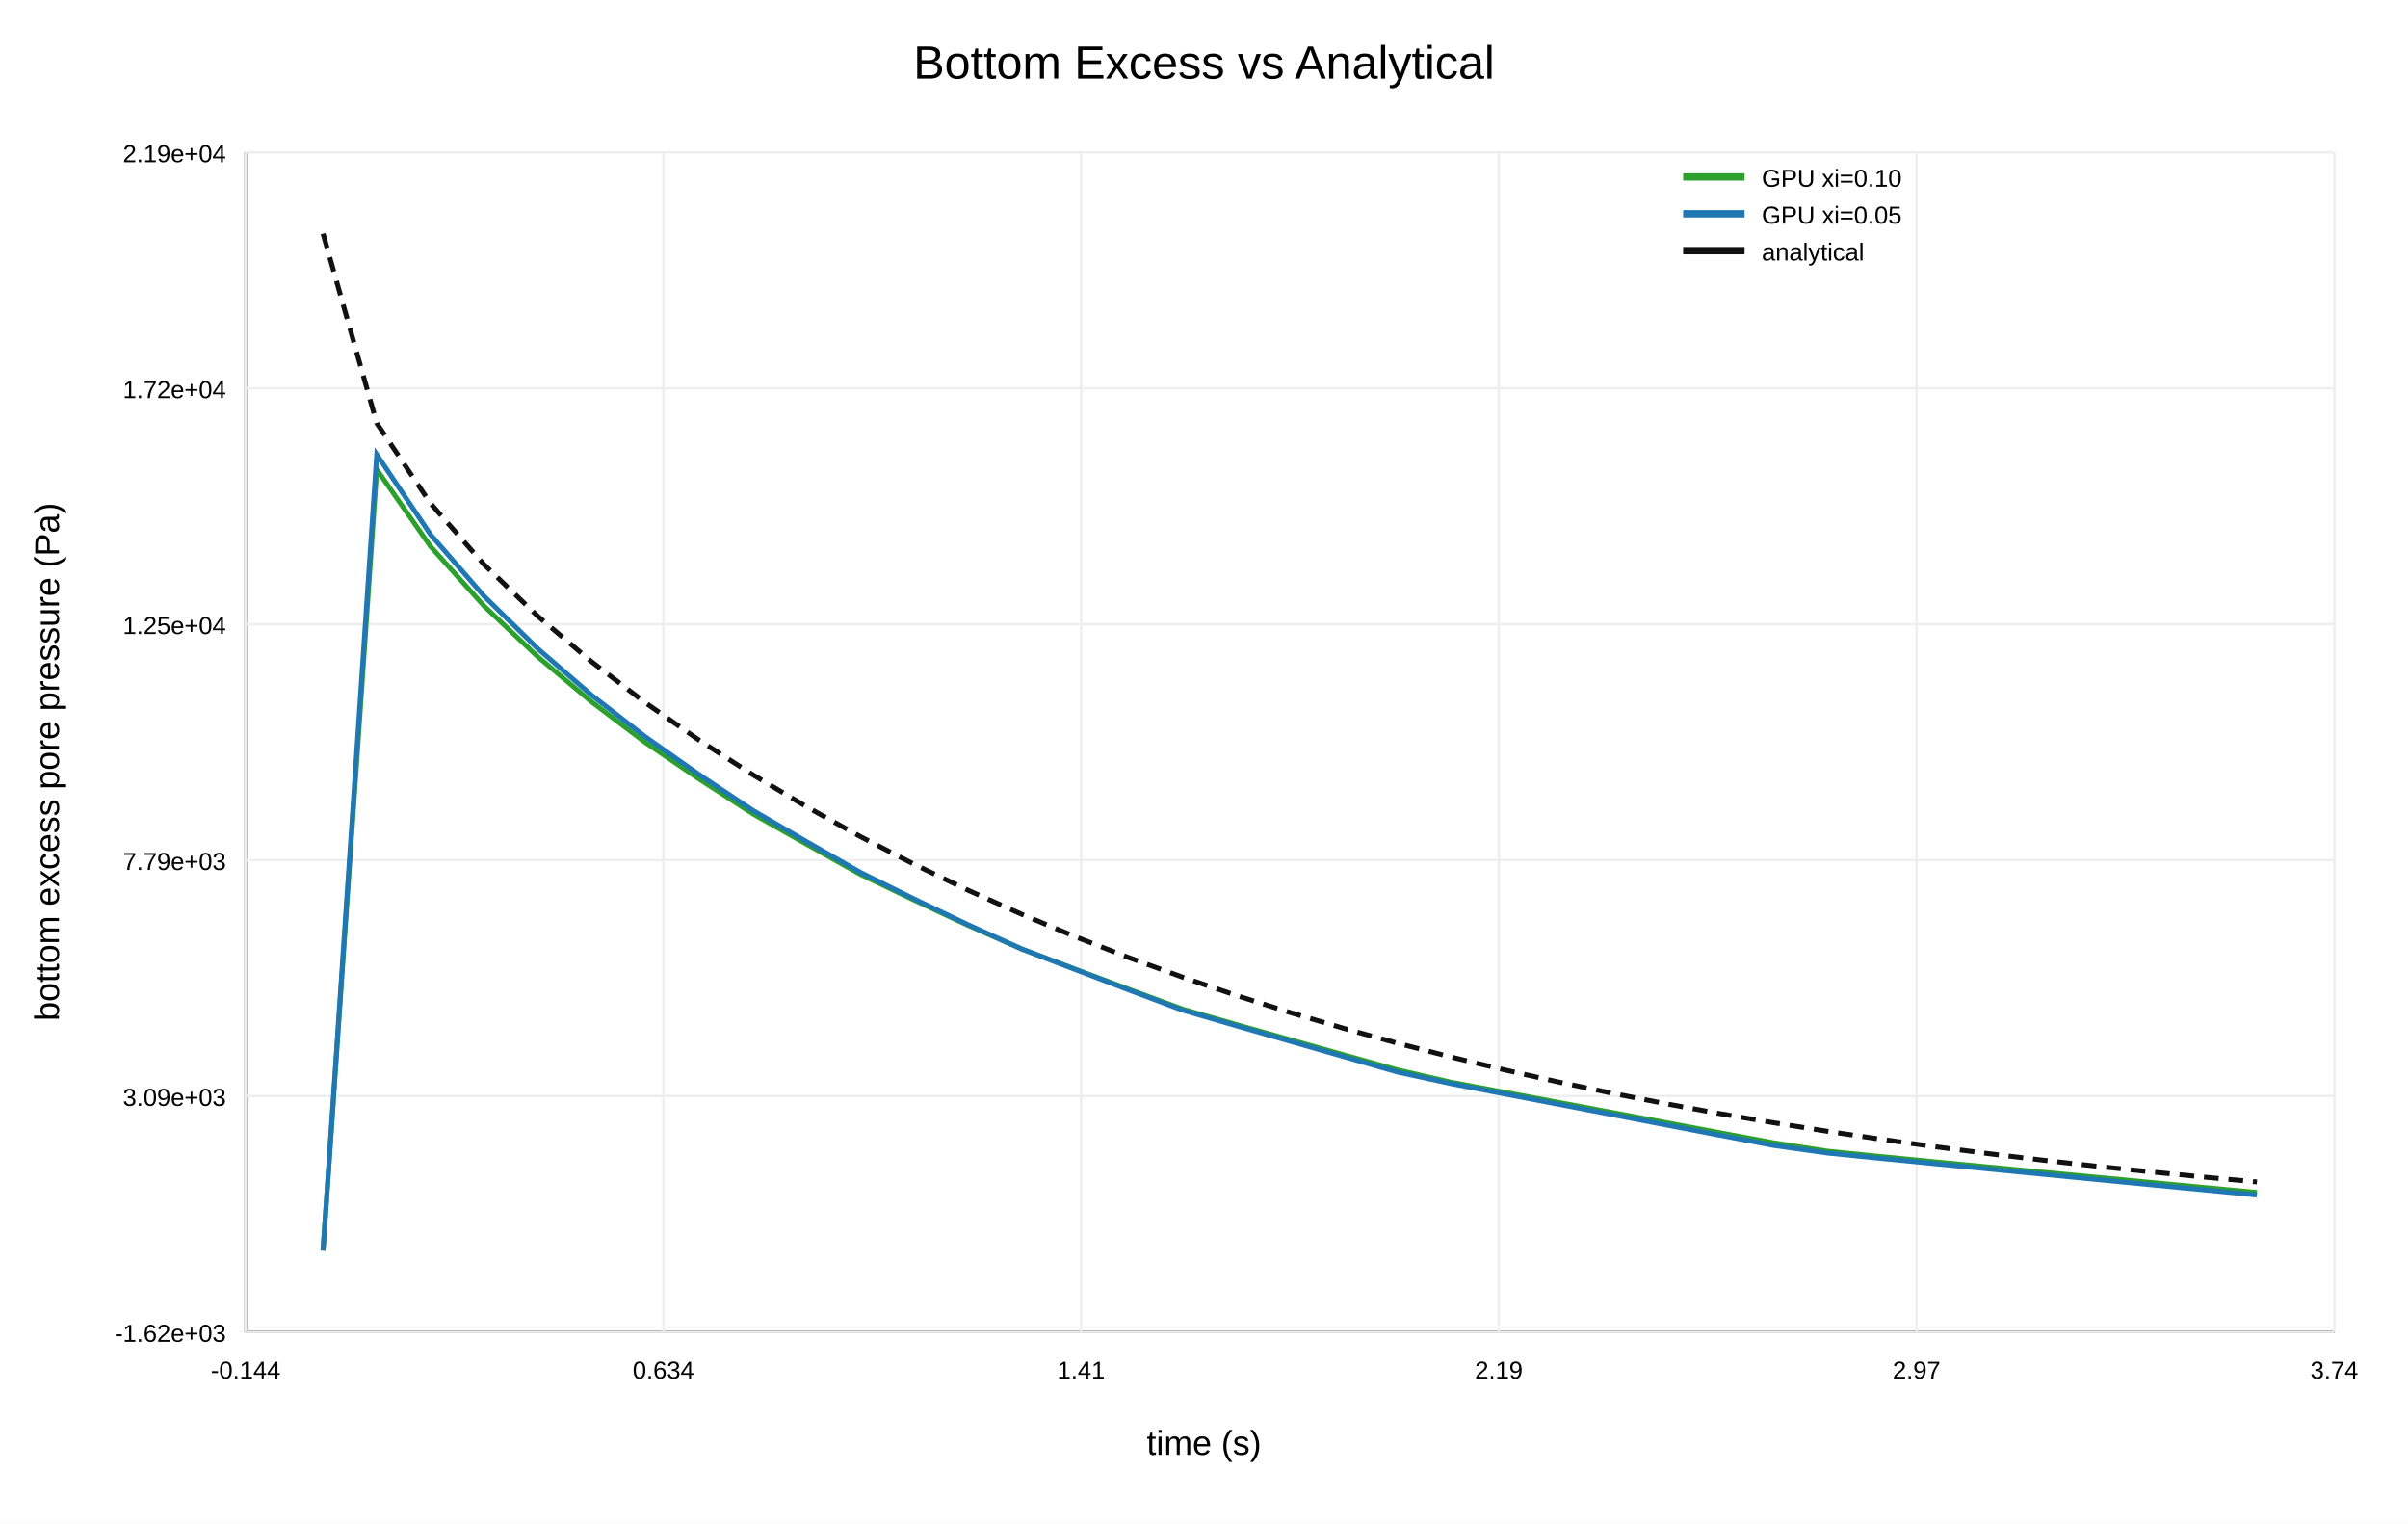
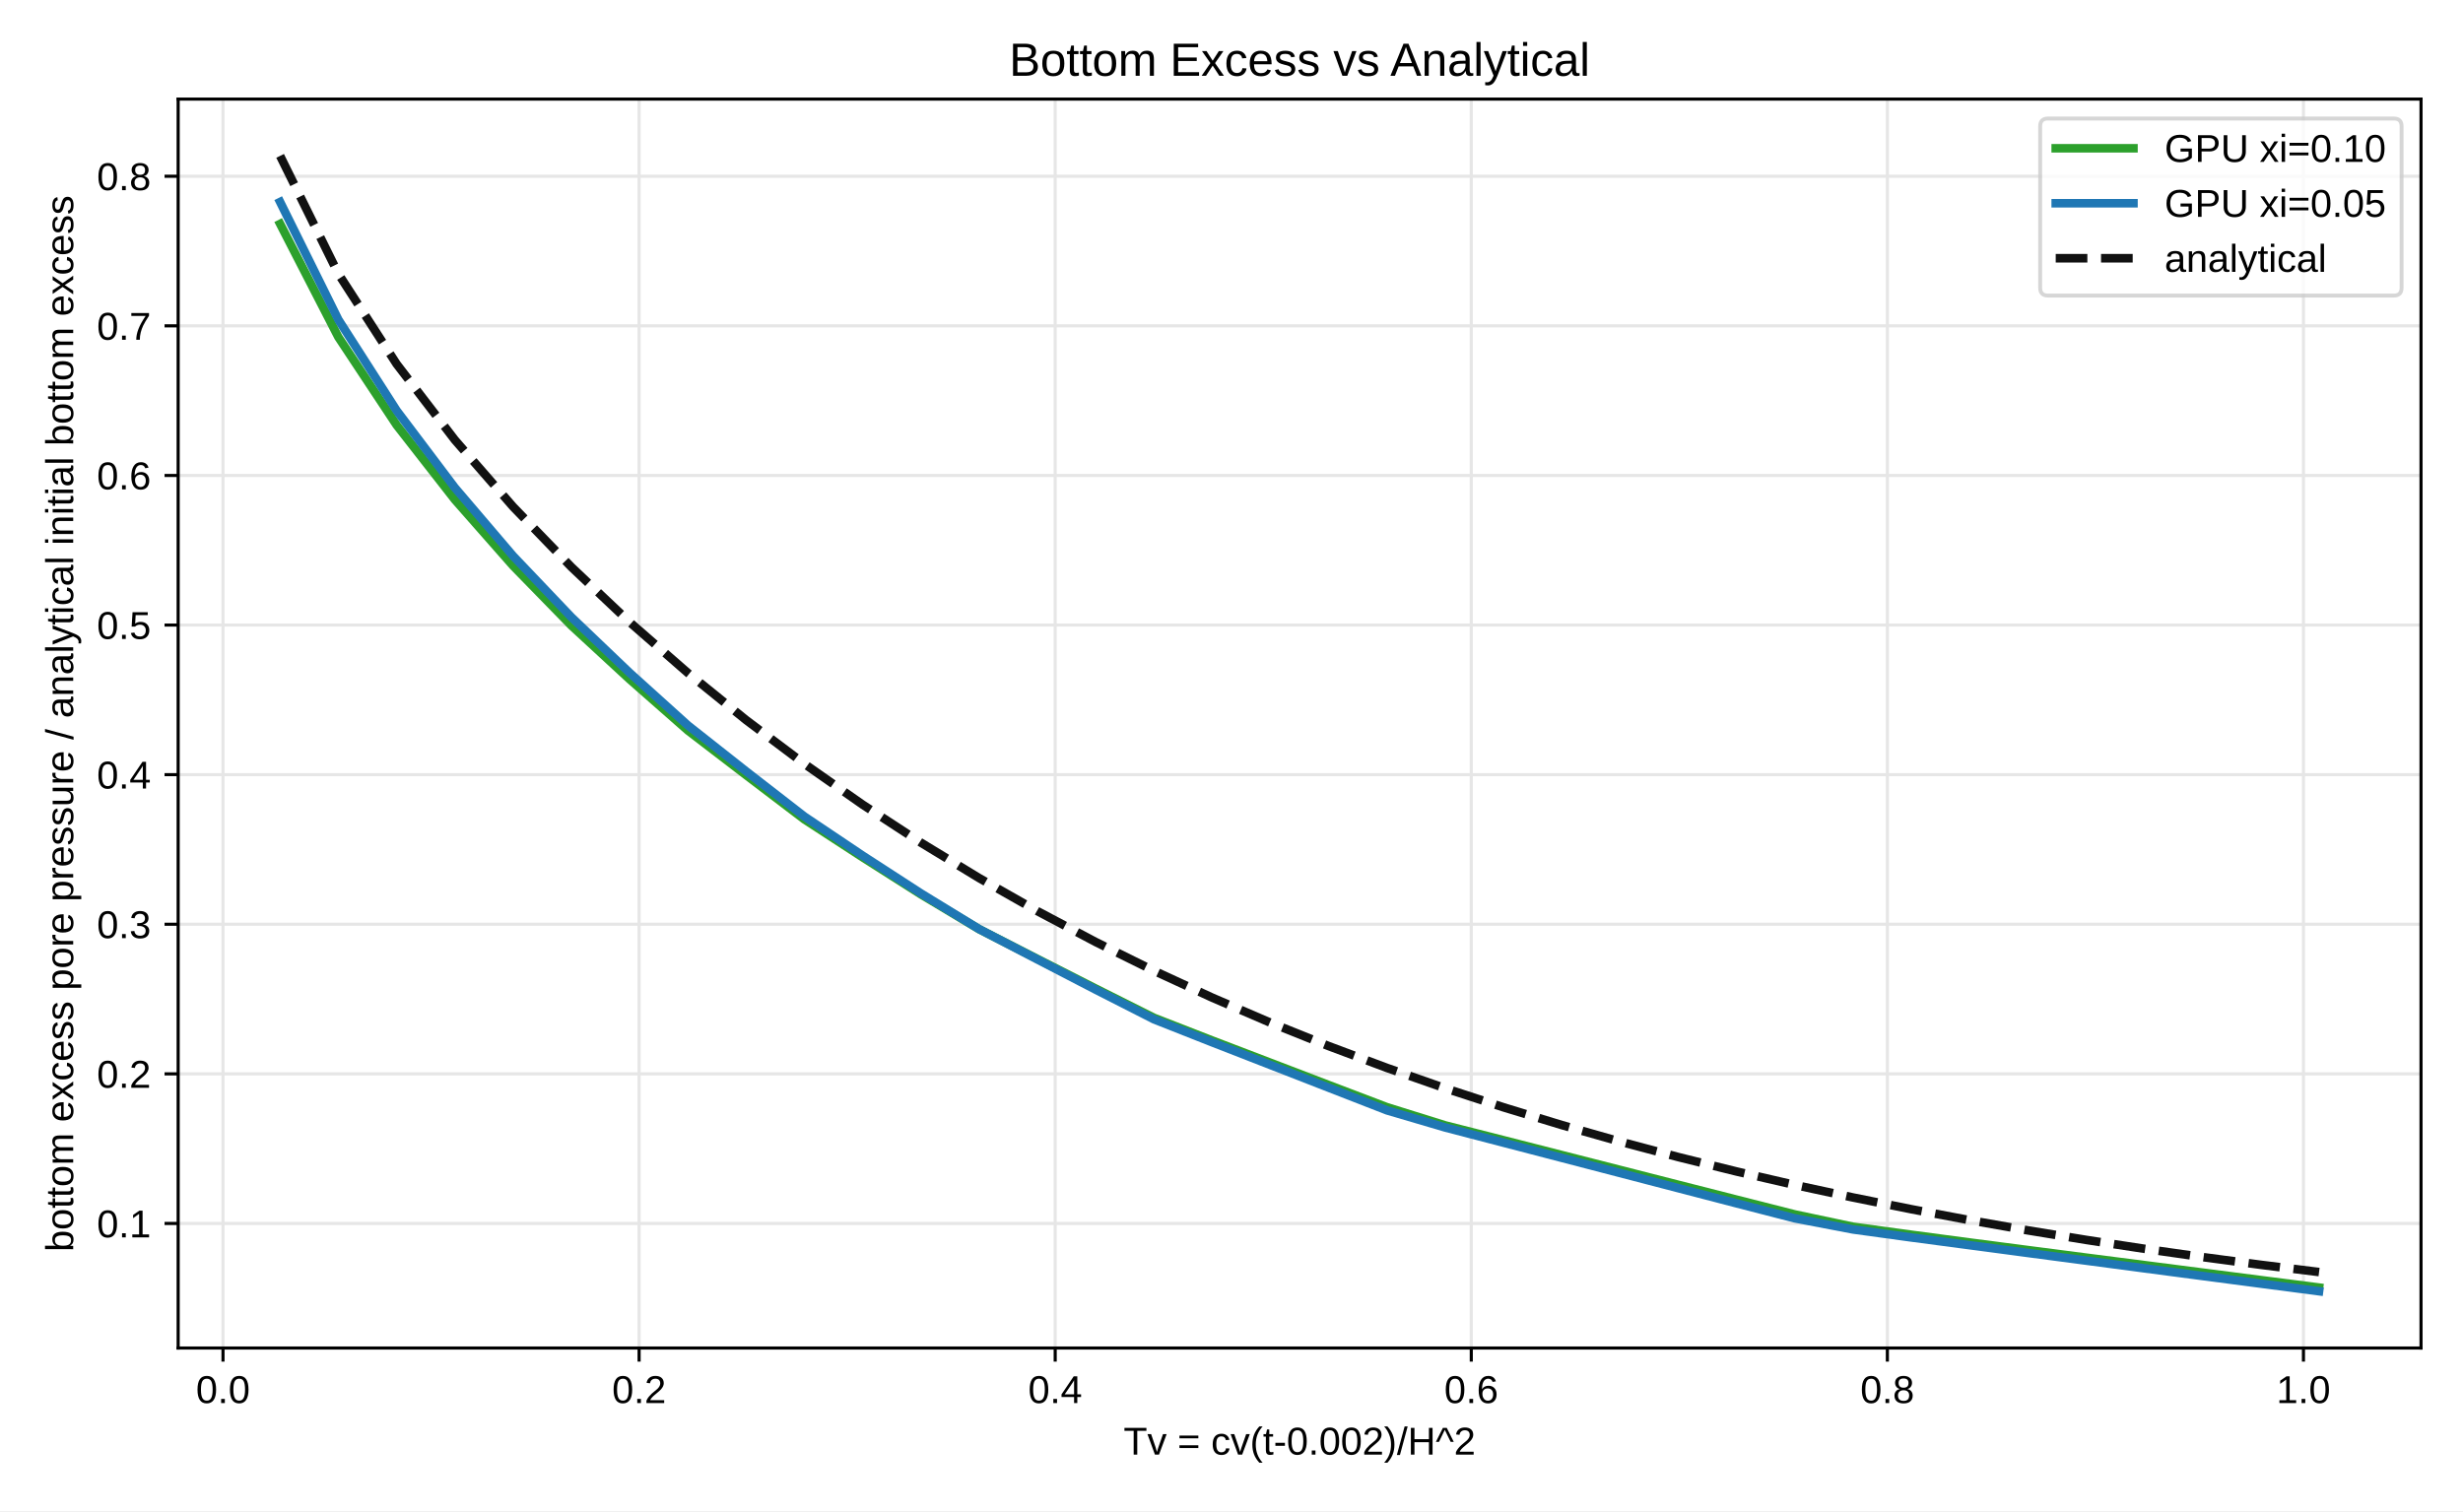
- <svg xmlns="http://www.w3.org/2000/svg" width="980" height="620" viewBox="0 0 980 620">
-   <rect width="100%" height="100%" fill="white" />
-   <text x="490.0" y="32" text-anchor="middle" font-family="Arial" font-size="19">Bottom Excess vs Analytical</text>
-   <line x1="100" y1="542" x2="950" y2="542" stroke="black" />
-   <line x1="100" y1="62" x2="100" y2="542" stroke="black" />
-   <text x="490.0" y="592" text-anchor="middle" font-family="Arial" font-size="14">time (s)</text>
-   <text x="24" y="310.0" transform="rotate(-90 24 310.0)" text-anchor="middle" font-family="Arial" font-size="14">bottom excess pore pressure (Pa)</text>
-   <line x1="100.0" y1="62" x2="100.0" y2="542" stroke="#eeeeee" />
-   <line x1="100" y1="542.0" x2="950" y2="542.0" stroke="#eeeeee" />
-   <text x="100.0" y="561" text-anchor="middle" font-family="Arial" font-size="10">-0.144</text>
-   <text x="92" y="546.0" text-anchor="end" font-family="Arial" font-size="10">-1.62e+03</text>
-   <line x1="270.0" y1="62" x2="270.0" y2="542" stroke="#eeeeee" />
-   <line x1="100" y1="446.0" x2="950" y2="446.0" stroke="#eeeeee" />
-   <text x="270.0" y="561" text-anchor="middle" font-family="Arial" font-size="10">0.634</text>
-   <text x="92" y="450.0" text-anchor="end" font-family="Arial" font-size="10">3.09e+03</text>
-   <line x1="440.0" y1="62" x2="440.0" y2="542" stroke="#eeeeee" />
-   <line x1="100" y1="350.0" x2="950" y2="350.0" stroke="#eeeeee" />
-   <text x="440.0" y="561" text-anchor="middle" font-family="Arial" font-size="10">1.41</text>
-   <text x="92" y="354.0" text-anchor="end" font-family="Arial" font-size="10">7.79e+03</text>
-   <line x1="610.0" y1="62" x2="610.0" y2="542" stroke="#eeeeee" />
-   <line x1="100" y1="254.0" x2="950" y2="254.0" stroke="#eeeeee" />
-   <text x="610.0" y="561" text-anchor="middle" font-family="Arial" font-size="10">2.19</text>
-   <text x="92" y="258.0" text-anchor="end" font-family="Arial" font-size="10">1.25e+04</text>
-   <line x1="780.0" y1="62" x2="780.0" y2="542" stroke="#eeeeee" />
-   <line x1="100" y1="158.0" x2="950" y2="158.0" stroke="#eeeeee" />
-   <text x="780.0" y="561" text-anchor="middle" font-family="Arial" font-size="10">2.97</text>
-   <text x="92" y="162.0" text-anchor="end" font-family="Arial" font-size="10">1.72e+04</text>
-   <line x1="950.0" y1="62" x2="950.0" y2="542" stroke="#eeeeee" />
-   <line x1="100" y1="62.0" x2="950" y2="62.0" stroke="#eeeeee" />
-   <text x="950.0" y="561" text-anchor="middle" font-family="Arial" font-size="10">3.74</text>
-   <text x="92" y="66.0" text-anchor="end" font-family="Arial" font-size="10">2.19e+04</text>
-   <polyline points="131.48,508.90 153.34,191.04 175.21,222.35 197.07,246.67 218.93,267.31 240.79,285.62 262.65,302.14 284.52,317.00 306.38,331.16 328.24,343.51 350.10,355.76 371.97,366.25 393.83,376.48 415.69,386.13 437.55,394.36 459.41,402.55 481.28,410.63 503.14,416.91 525.00,423.07 546.86,429.23 568.72,435.36 590.59,440.39 612.45,444.49 634.31,448.60 656.17,452.71 678.03,456.82 699.90,460.93 721.76,465.02 743.62,468.43 765.48,470.63 787.35,472.77 809.21,474.87 831.07,476.96 852.93,479.03 874.79,481.11 896.66,483.18 918.52,485.24" fill="none" stroke="#2ca02c" stroke-width="2" />
-   <line x1="685" y1="72" x2="710" y2="72" stroke="#2ca02c" stroke-width="3" />
-   <text x="717" y="76" font-family="Arial" font-size="10">GPU xi=0.10</text>
-   <polyline points="131.48,508.90 153.34,184.98 175.21,217.53 197.07,242.66 218.93,264.02 240.79,282.90 262.65,299.82 284.52,315.21 306.38,329.75 328.24,342.47 350.10,354.97 371.97,365.78 393.83,376.22 415.69,386.11 437.55,394.49 459.41,402.85 481.28,411.05 503.14,417.41 525.00,423.69 546.86,429.96 568.72,436.23 590.59,440.97 612.45,445.17 634.31,449.36 656.17,453.56 678.03,457.76 699.90,461.95 721.76,466.10 743.62,469.18 765.48,471.39 787.35,473.53 809.21,475.67 831.07,477.80 852.93,479.93 874.79,482.05 896.66,484.16 918.52,486.27" fill="none" stroke="#1f77b4" stroke-width="2" />
-   <line x1="685" y1="87" x2="710" y2="87" stroke="#1f77b4" stroke-width="3" />
-   <text x="717" y="91" font-family="Arial" font-size="10">GPU xi=0.05</text>
-   <polyline points="131.48,95.10 153.34,172.22 175.21,204.84 197.07,229.79 218.93,250.80 240.79,269.29 262.65,285.95 284.52,301.19 306.38,315.25 328.24,328.28 350.10,340.40 371.97,351.68 393.83,362.19 415.69,371.99 437.55,381.13 459.41,389.67 481.28,397.63 503.14,405.06 525.00,411.99 546.86,418.46 568.72,424.50 590.59,430.13 612.45,435.39 634.31,440.30 656.17,444.88 678.03,449.15 699.90,453.14 721.76,456.86 743.62,460.33 765.48,463.58 787.35,466.60 809.21,469.43 831.07,472.06 852.93,474.52 874.79,476.81 896.66,478.96 918.52,480.96" fill="none" stroke="#111111" stroke-width="2" stroke-dasharray="6 4" />
-   <line x1="685" y1="102" x2="710" y2="102" stroke="#111111" stroke-width="3" />
-   <text x="717" y="106" font-family="Arial" font-size="10">analytical</text>
+ <svg xmlns="http://www.w3.org/2000/svg" xmlns:xlink="http://www.w3.org/1999/xlink" width="633.6pt" height="388.8pt" viewBox="0 0 633.6 388.8" version="1.1">
+   <defs>
+     <style type="text/css">*{stroke-linejoin: round; stroke-linecap: butt}</style>
+   </defs>
+   <g id="figure_1">
+     <g id="patch_1">
+       <path d="M 0 388.8  L 633.6 388.8  L 633.6 0  L 0 0  z " style="fill: #ffffff" />
+     </g>
+     <g id="axes_1">
+       <g id="patch_2">
+         <path d="M 45.83 346.84  L 622.8 346.84  L 622.8 25.496  L 45.83 25.496  z " style="fill: #ffffff" />
+       </g>
+       <g id="matplotlib.axis_1">
+         <g id="xtick_1">
+           <g id="line2d_1">
+             <path d="M 57.369 346.84  L 57.369 25.496  " clip-path="url(#p09f6c82799)" style="fill: none; stroke: #e6e6e6; stroke-width: 0.8; stroke-linecap: square" />
+           </g>
+           <g id="line2d_2">
+             <defs>
+               <path id="ma8568f2d8a" d="M 0 0  L 0 3.5  " style="stroke: #000000; stroke-width: 0.8" />
+             </defs>
+             <g>
+               <use xlink:href="#ma8568f2d8a" x="57.369" y="346.84" style="stroke: #000000; stroke-width: 0.8" />
+             </g>
+           </g>
+           <g id="text_1">
+             <text style="font: 10px 'Arial'; text-anchor: middle" x="57.369" y="360.998" transform="rotate(-0 57.3694 360.9978)">0.0</text>
+           </g>
+         </g>
+         <g id="xtick_2">
+           <g id="line2d_3">
+             <path d="M 164.407 346.84  L 164.407 25.496  " clip-path="url(#p09f6c82799)" style="fill: none; stroke: #e6e6e6; stroke-width: 0.8; stroke-linecap: square" />
+           </g>
+           <g id="line2d_4">
+             <g>
+               <use xlink:href="#ma8568f2d8a" x="164.407" y="346.84" style="stroke: #000000; stroke-width: 0.8" />
+             </g>
+           </g>
+           <g id="text_2">
+             <text style="font: 10px 'Arial'; text-anchor: middle" x="164.407" y="360.998" transform="rotate(-0 164.4072 360.9978)">0.2</text>
+           </g>
+         </g>
+         <g id="xtick_3">
+           <g id="line2d_5">
+             <path d="M 271.445 346.84  L 271.445 25.496  " clip-path="url(#p09f6c82799)" style="fill: none; stroke: #e6e6e6; stroke-width: 0.8; stroke-linecap: square" />
+           </g>
+           <g id="line2d_6">
+             <g>
+               <use xlink:href="#ma8568f2d8a" x="271.445" y="346.84" style="stroke: #000000; stroke-width: 0.8" />
+             </g>
+           </g>
+           <g id="text_3">
+             <text style="font: 10px 'Arial'; text-anchor: middle" x="271.445" y="360.998" transform="rotate(-0 271.445 360.9978)">0.4</text>
+           </g>
+         </g>
+         <g id="xtick_4">
+           <g id="line2d_7">
+             <path d="M 378.483 346.84  L 378.483 25.496  " clip-path="url(#p09f6c82799)" style="fill: none; stroke: #e6e6e6; stroke-width: 0.8; stroke-linecap: square" />
+           </g>
+           <g id="line2d_8">
+             <g>
+               <use xlink:href="#ma8568f2d8a" x="378.483" y="346.84" style="stroke: #000000; stroke-width: 0.8" />
+             </g>
+           </g>
+           <g id="text_4">
+             <text style="font: 10px 'Arial'; text-anchor: middle" x="378.483" y="360.998" transform="rotate(-0 378.4828 360.9978)">0.6</text>
+           </g>
+         </g>
+         <g id="xtick_5">
+           <g id="line2d_9">
+             <path d="M 485.521 346.84  L 485.521 25.496  " clip-path="url(#p09f6c82799)" style="fill: none; stroke: #e6e6e6; stroke-width: 0.8; stroke-linecap: square" />
+           </g>
+           <g id="line2d_10">
+             <g>
+               <use xlink:href="#ma8568f2d8a" x="485.521" y="346.84" style="stroke: #000000; stroke-width: 0.8" />
+             </g>
+           </g>
+           <g id="text_5">
+             <text style="font: 10px 'Arial'; text-anchor: middle" x="485.521" y="360.998" transform="rotate(-0 485.5206 360.9978)">0.8</text>
+           </g>
+         </g>
+         <g id="xtick_6">
+           <g id="line2d_11">
+             <path d="M 592.558 346.84  L 592.558 25.496  " clip-path="url(#p09f6c82799)" style="fill: none; stroke: #e6e6e6; stroke-width: 0.8; stroke-linecap: square" />
+           </g>
+           <g id="line2d_12">
+             <g>
+               <use xlink:href="#ma8568f2d8a" x="592.558" y="346.84" style="stroke: #000000; stroke-width: 0.8" />
+             </g>
+           </g>
+           <g id="text_6">
+             <text style="font: 10px 'Arial'; text-anchor: middle" x="592.558" y="360.998" transform="rotate(-0 592.5584 360.9978)">1.0</text>
+           </g>
+         </g>
+         <g id="text_7">
+           <text style="font: 10px 'Arial'; text-anchor: middle" x="334.315" y="374.265" transform="rotate(-0 334.315 374.265)">Tv = cv(t-0.002)/H^2</text>
+         </g>
+       </g>
+       <g id="matplotlib.axis_2">
+         <g id="ytick_1">
+           <g id="line2d_13">
+             <path d="M 45.83 314.79  L 622.8 314.79  " clip-path="url(#p09f6c82799)" style="fill: none; stroke: #e6e6e6; stroke-width: 0.8; stroke-linecap: square" />
+           </g>
+           <g id="line2d_14">
+             <defs>
+               <path id="mb12a9828b5" d="M 0 0  L -3.5 0  " style="stroke: #000000; stroke-width: 0.8" />
+             </defs>
+             <g>
+               <use xlink:href="#mb12a9828b5" x="45.83" y="314.79" style="stroke: #000000; stroke-width: 0.8" />
+             </g>
+           </g>
+           <g id="text_8">
+             <text style="font: 10px 'Arial'; text-anchor: end" x="38.83" y="318.369" transform="rotate(-0 38.83 318.3687)">0.1</text>
+           </g>
+         </g>
+         <g id="ytick_2">
+           <g id="line2d_15">
+             <path d="M 45.83 276.298  L 622.8 276.298  " clip-path="url(#p09f6c82799)" style="fill: none; stroke: #e6e6e6; stroke-width: 0.8; stroke-linecap: square" />
+           </g>
+           <g id="line2d_16">
+             <g>
+               <use xlink:href="#mb12a9828b5" x="45.83" y="276.298" style="stroke: #000000; stroke-width: 0.8" />
+             </g>
+           </g>
+           <g id="text_9">
+             <text style="font: 10px 'Arial'; text-anchor: end" x="38.83" y="279.877" transform="rotate(-0 38.83 279.877)">0.2</text>
+           </g>
+         </g>
+         <g id="ytick_3">
+           <g id="line2d_17">
+             <path d="M 45.83 237.806  L 622.8 237.806  " clip-path="url(#p09f6c82799)" style="fill: none; stroke: #e6e6e6; stroke-width: 0.8; stroke-linecap: square" />
+           </g>
+           <g id="line2d_18">
+             <g>
+               <use xlink:href="#mb12a9828b5" x="45.83" y="237.806" style="stroke: #000000; stroke-width: 0.8" />
+             </g>
+           </g>
+           <g id="text_10">
+             <text style="font: 10px 'Arial'; text-anchor: end" x="38.83" y="241.385" transform="rotate(-0 38.83 241.3854)">0.3</text>
+           </g>
+         </g>
+         <g id="ytick_4">
+           <g id="line2d_19">
+             <path d="M 45.83 199.315  L 622.8 199.315  " clip-path="url(#p09f6c82799)" style="fill: none; stroke: #e6e6e6; stroke-width: 0.8; stroke-linecap: square" />
+           </g>
+           <g id="line2d_20">
+             <g>
+               <use xlink:href="#mb12a9828b5" x="45.83" y="199.315" style="stroke: #000000; stroke-width: 0.8" />
+             </g>
+           </g>
+           <g id="text_11">
+             <text style="font: 10px 'Arial'; text-anchor: end" x="38.83" y="202.894" transform="rotate(-0 38.83 202.8937)">0.4</text>
+           </g>
+         </g>
+         <g id="ytick_5">
+           <g id="line2d_21">
+             <path d="M 45.83 160.823  L 622.8 160.823  " clip-path="url(#p09f6c82799)" style="fill: none; stroke: #e6e6e6; stroke-width: 0.8; stroke-linecap: square" />
+           </g>
+           <g id="line2d_22">
+             <g>
+               <use xlink:href="#mb12a9828b5" x="45.83" y="160.823" style="stroke: #000000; stroke-width: 0.8" />
+             </g>
+           </g>
+           <g id="text_12">
+             <text style="font: 10px 'Arial'; text-anchor: end" x="38.83" y="164.402" transform="rotate(-0 38.83 164.4021)">0.5</text>
+           </g>
+         </g>
+         <g id="ytick_6">
+           <g id="line2d_23">
+             <path d="M 45.83 122.332  L 622.8 122.332  " clip-path="url(#p09f6c82799)" style="fill: none; stroke: #e6e6e6; stroke-width: 0.8; stroke-linecap: square" />
+           </g>
+           <g id="line2d_24">
+             <g>
+               <use xlink:href="#mb12a9828b5" x="45.83" y="122.332" style="stroke: #000000; stroke-width: 0.8" />
+             </g>
+           </g>
+           <g id="text_13">
+             <text style="font: 10px 'Arial'; text-anchor: end" x="38.83" y="125.91" transform="rotate(-0 38.83 125.9104)">0.6</text>
+           </g>
+         </g>
+         <g id="ytick_7">
+           <g id="line2d_25">
+             <path d="M 45.83 83.84  L 622.8 83.84  " clip-path="url(#p09f6c82799)" style="fill: none; stroke: #e6e6e6; stroke-width: 0.8; stroke-linecap: square" />
+           </g>
+           <g id="line2d_26">
+             <g>
+               <use xlink:href="#mb12a9828b5" x="45.83" y="83.84" style="stroke: #000000; stroke-width: 0.8" />
+             </g>
+           </g>
+           <g id="text_14">
+             <text style="font: 10px 'Arial'; text-anchor: end" x="38.83" y="87.419" transform="rotate(-0 38.83 87.41877)">0.7</text>
+           </g>
+         </g>
+         <g id="ytick_8">
+           <g id="line2d_27">
+             <path d="M 45.83 45.348  L 622.8 45.348  " clip-path="url(#p09f6c82799)" style="fill: none; stroke: #e6e6e6; stroke-width: 0.8; stroke-linecap: square" />
+           </g>
+           <g id="line2d_28">
+             <g>
+               <use xlink:href="#mb12a9828b5" x="45.83" y="45.348" style="stroke: #000000; stroke-width: 0.8" />
+             </g>
+           </g>
+           <g id="text_15">
+             <text style="font: 10px 'Arial'; text-anchor: end" x="38.83" y="48.927" transform="rotate(-0 38.83 48.92712)">0.8</text>
+           </g>
+         </g>
+         <g id="text_16">
+           <text style="font: 10px 'Arial'; text-anchor: middle" x="18.825" y="186.168" transform="rotate(-90 18.82531 186.1681)">bottom excess pore pressure / analytical initial bottom excess</text>
+         </g>
+       </g>
+       <g id="line2d_29">
+         <path d="M 72.056 57.605  L 87.042 86.727  L 102.028 109.359  L 117.015 128.557  L 132.001 145.586  L 146.987 160.949  L 161.973 174.773  L 176.96 187.949  L 191.946 199.437  L 206.932 210.83  L 221.918 220.586  L 236.904 230.108  L 251.891 239.083  L 266.877 246.737  L 281.863 254.357  L 296.849 261.876  L 311.836 267.717  L 326.822 273.444  L 341.808 279.176  L 356.794 284.878  L 371.781 289.556  L 386.767 293.367  L 401.753 297.189  L 416.739 301.012  L 431.726 304.841  L 446.712 308.662  L 461.698 312.464  L 476.684 315.635  L 491.67 317.689  L 506.657 319.679  L 521.643 321.634  L 536.629 323.576  L 551.615 325.503  L 566.602 327.431  L 581.588 329.36  L 596.574 331.279  " clip-path="url(#p09f6c82799)" style="fill: none; stroke: #2ca02c; stroke-width: 2.2; stroke-linecap: square" />
+       </g>
+       <g id="line2d_30">
+         <path d="M 72.056 51.97  L 87.042 82.244  L 102.028 105.626  L 117.015 125.491  L 132.001 143.058  L 146.987 158.797  L 161.973 173.111  L 176.96 186.64  L 191.946 198.466  L 206.932 210.094  L 221.918 220.152  L 236.904 229.866  L 251.891 239.059  L 266.877 246.862  L 281.863 254.634  L 296.849 262.262  L 311.836 268.178  L 326.822 274.017  L 341.808 279.855  L 356.794 285.687  L 371.781 290.099  L 386.767 294.003  L 401.753 297.903  L 416.739 301.803  L 431.726 305.709  L 446.712 309.607  L 461.698 313.471  L 476.684 316.333  L 491.67 318.393  L 506.657 320.379  L 521.643 322.375  L 536.629 324.354  L 551.615 326.337  L 566.602 328.309  L 581.588 330.274  L 596.574 332.233  " clip-path="url(#p09f6c82799)" style="fill: none; stroke: #1f77b4; stroke-width: 2.2; stroke-linecap: square" />
+       </g>
+       <g id="line2d_31">
+         <path d="M 72.056 40.103  L 87.042 70.444  L 102.028 93.654  L 117.015 113.197  L 132.001 130.392  L 146.987 145.894  L 161.973 160.073  L 176.96 173.151  L 191.946 185.272  L 206.932 196.54  L 221.918 207.032  L 236.904 216.81  L 251.891 225.929  L 266.877 234.435  L 281.863 242.371  L 296.849 249.777  L 311.836 256.687  L 326.822 263.136  L 341.808 269.154  L 356.794 274.771  L 371.781 280.012  L 386.767 284.903  L 401.753 289.468  L 416.739 293.728  L 431.726 297.704  L 446.712 301.414  L 461.698 304.877  L 476.684 308.108  L 491.67 311.124  L 506.657 313.938  L 521.643 316.565  L 536.629 319.016  L 551.615 321.304  L 566.602 323.438  L 581.588 325.431  L 596.574 327.29  " clip-path="url(#p09f6c82799)" style="fill: none; stroke-dasharray: 8.14,3.52; stroke-dashoffset: 0; stroke: #111111; stroke-width: 2.2" />
+       </g>
+       <g id="patch_3">
+         <path d="M 45.83 346.84  L 45.83 25.496  " style="fill: none; stroke: #000000; stroke-width: 0.8; stroke-linejoin: miter; stroke-linecap: square" />
+       </g>
+       <g id="patch_4">
+         <path d="M 622.8 346.84  L 622.8 25.496  " style="fill: none; stroke: #000000; stroke-width: 0.8; stroke-linejoin: miter; stroke-linecap: square" />
+       </g>
+       <g id="patch_5">
+         <path d="M 45.83 346.84  L 622.8 346.84  " style="fill: none; stroke: #000000; stroke-width: 0.8; stroke-linejoin: miter; stroke-linecap: square" />
+       </g>
+       <g id="patch_6">
+         <path d="M 45.83 25.496  L 622.8 25.496  " style="fill: none; stroke: #000000; stroke-width: 0.8; stroke-linejoin: miter; stroke-linecap: square" />
+       </g>
+       <g id="text_17">
+         <text style="font: 12px 'Arial'; text-anchor: middle" x="334.315" y="19.496" transform="rotate(-0 334.315 19.49625)">Bottom Excess vs Analytical</text>
+       </g>
+       <g id="legend_1">
+         <g id="patch_7">
+           <path d="M 526.828 76.049  L 615.8 76.049  Q 617.8 76.049 617.8 74.049  L 617.8 32.496  Q 617.8 30.496 615.8 30.496  L 526.828 30.496  Q 524.828 30.496 524.828 32.496  L 524.828 74.049  Q 524.828 76.049 526.828 76.049  z " style="fill: #ffffff; opacity: 0.8; stroke: #cccccc; stroke-linejoin: miter" />
+         </g>
+         <g id="line2d_32">
+           <path d="M 528.828 38.154  L 538.828 38.154  L 548.828 38.154  " style="fill: none; stroke: #2ca02c; stroke-width: 2.2; stroke-linecap: square" />
+         </g>
+         <g id="text_18">
+           <text style="font: 10px 'Arial'; text-anchor: start" x="556.828" y="41.654" transform="rotate(-0 556.8281 41.65406)">GPU xi=0.10</text>
+         </g>
+         <g id="line2d_33">
+           <path d="M 528.828 52.299  L 538.828 52.299  L 548.828 52.299  " style="fill: none; stroke: #1f77b4; stroke-width: 2.2; stroke-linecap: square" />
+         </g>
+         <g id="text_19">
+           <text style="font: 10px 'Arial'; text-anchor: start" x="556.828" y="55.799" transform="rotate(-0 556.8281 55.79937)">GPU xi=0.05</text>
+         </g>
+         <g id="line2d_34">
+           <path d="M 528.828 66.445  L 538.828 66.445  L 548.828 66.445  " style="fill: none; stroke-dasharray: 8.14,3.52; stroke-dashoffset: 0; stroke: #111111; stroke-width: 2.2" />
+         </g>
+         <g id="text_20">
+           <text style="font: 10px 'Arial'; text-anchor: start" x="556.828" y="69.945" transform="rotate(-0 556.8281 69.94469)">analytical</text>
+         </g>
+       </g>
+     </g>
+   </g>
+   <defs>
+     <clipPath id="p09f6c82799">
+       <rect x="45.83" y="25.496" width="576.97" height="321.344" />
+     </clipPath>
+   </defs>
</svg>
